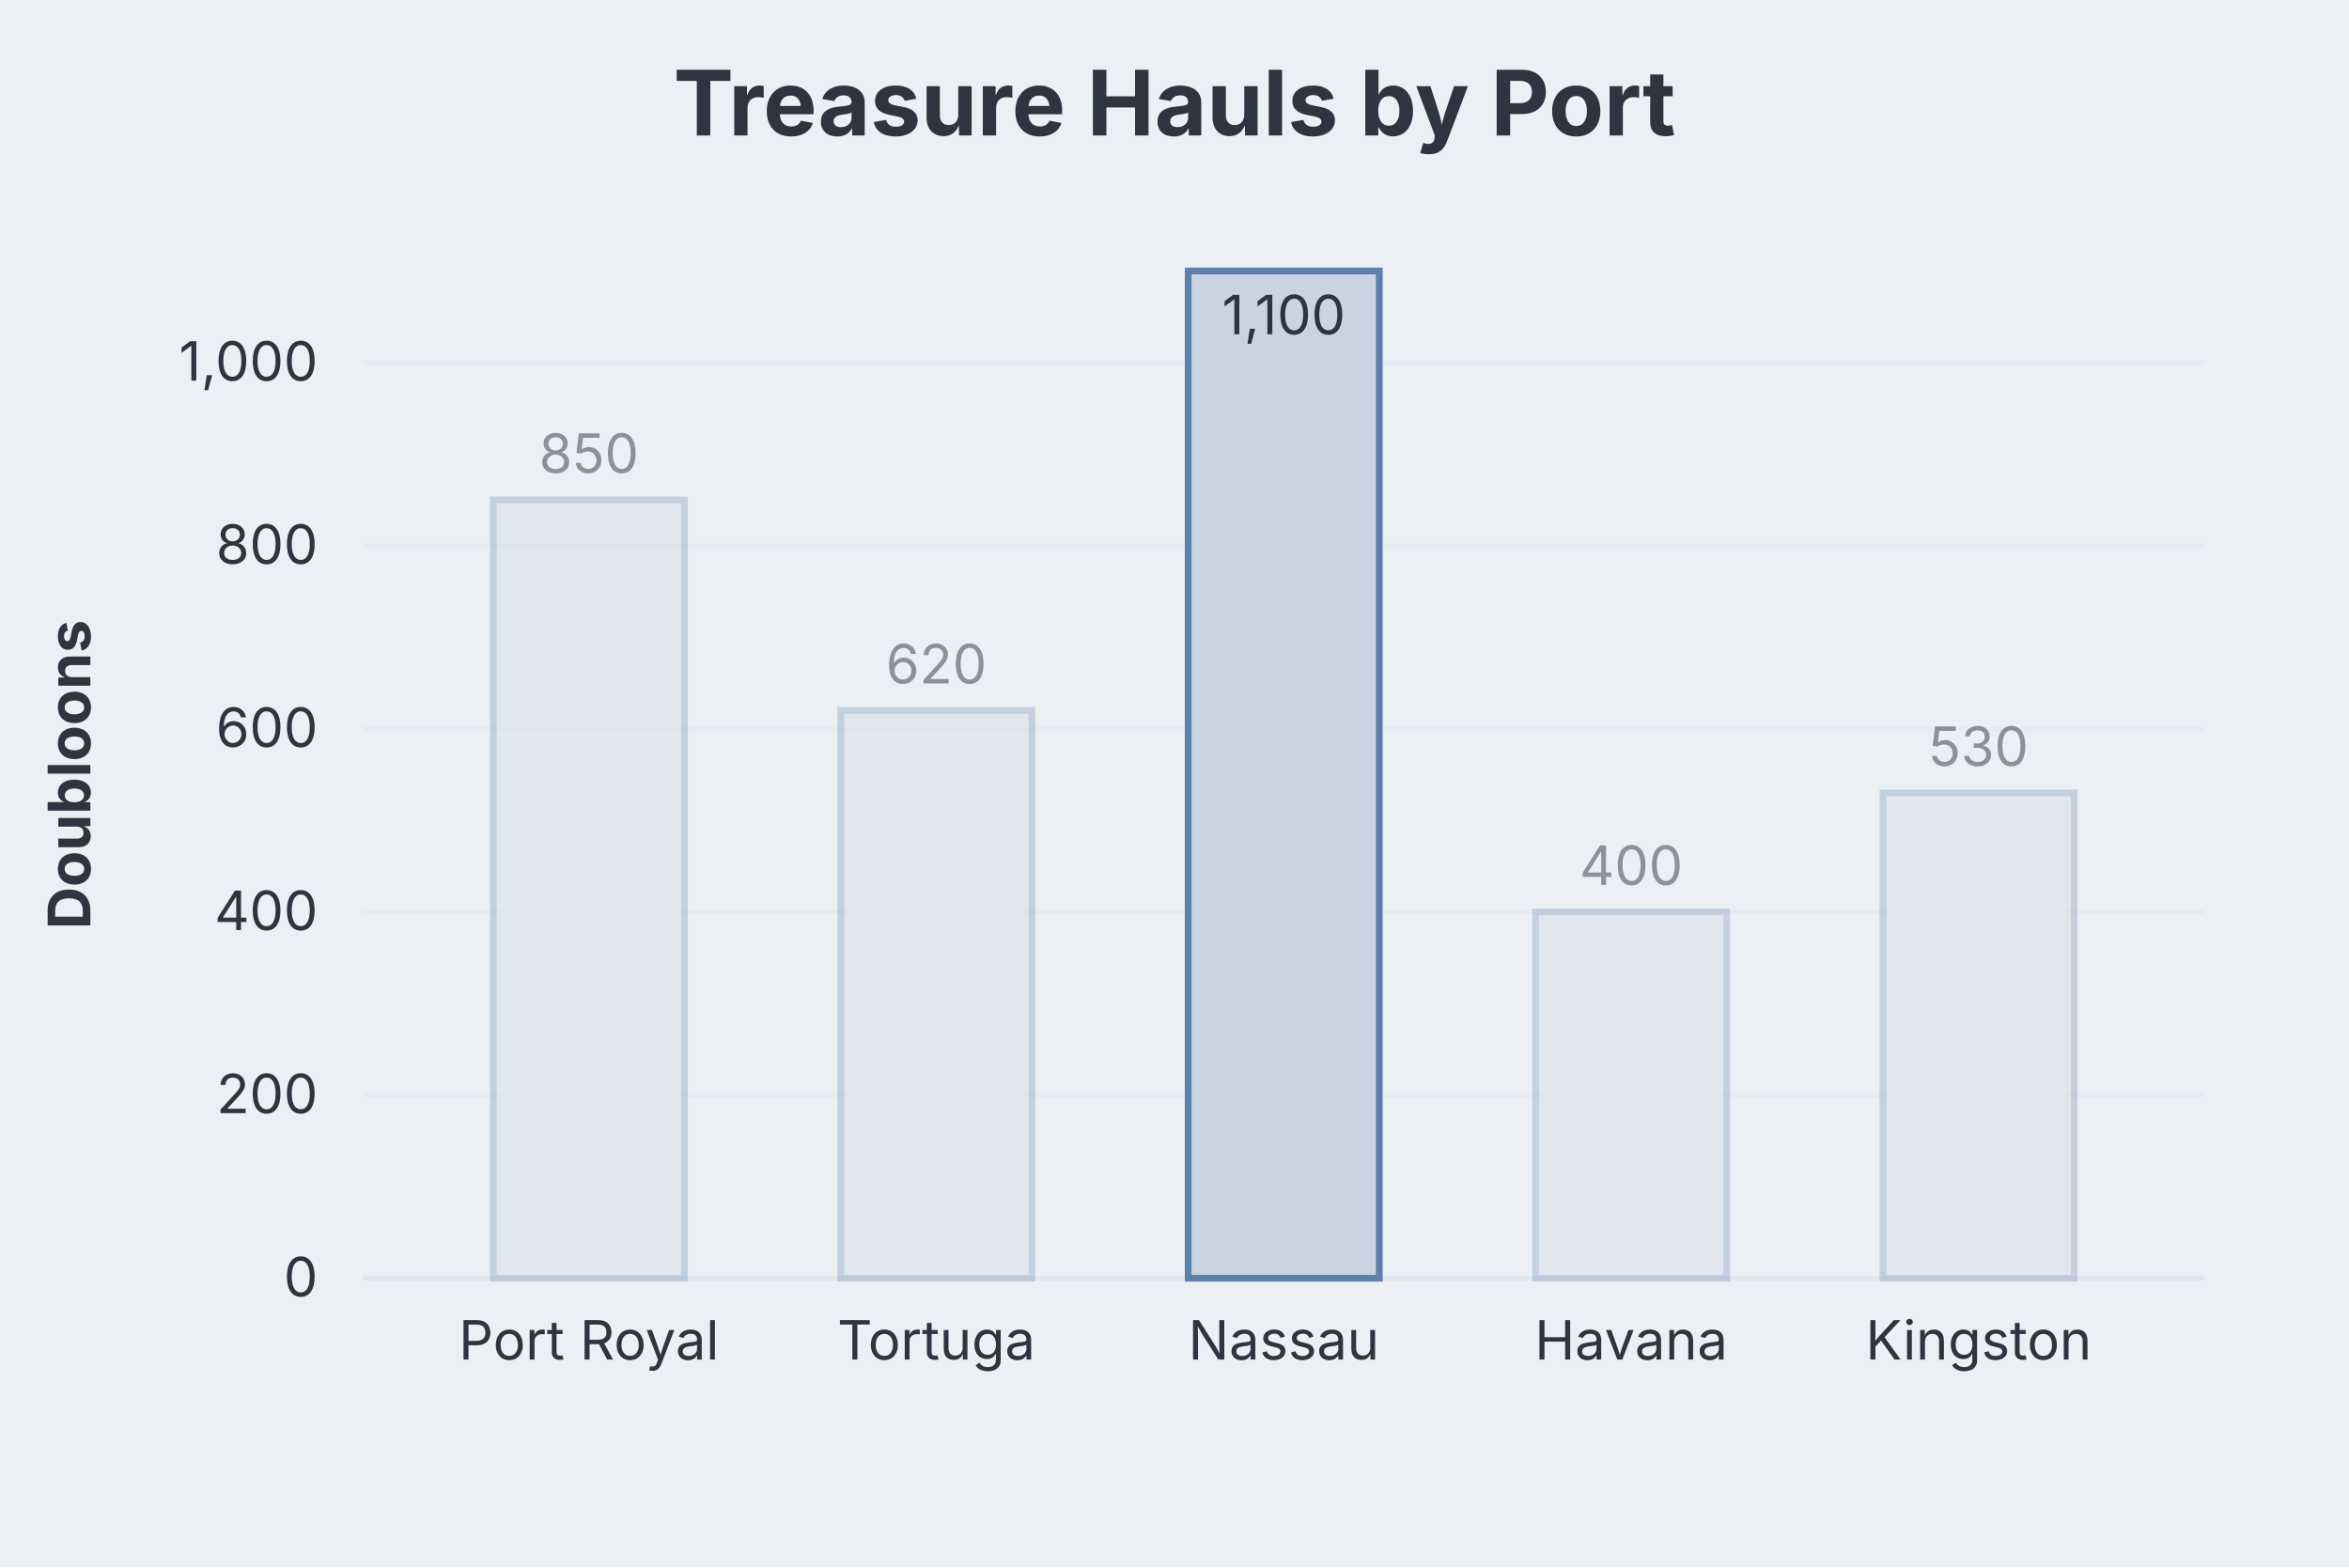
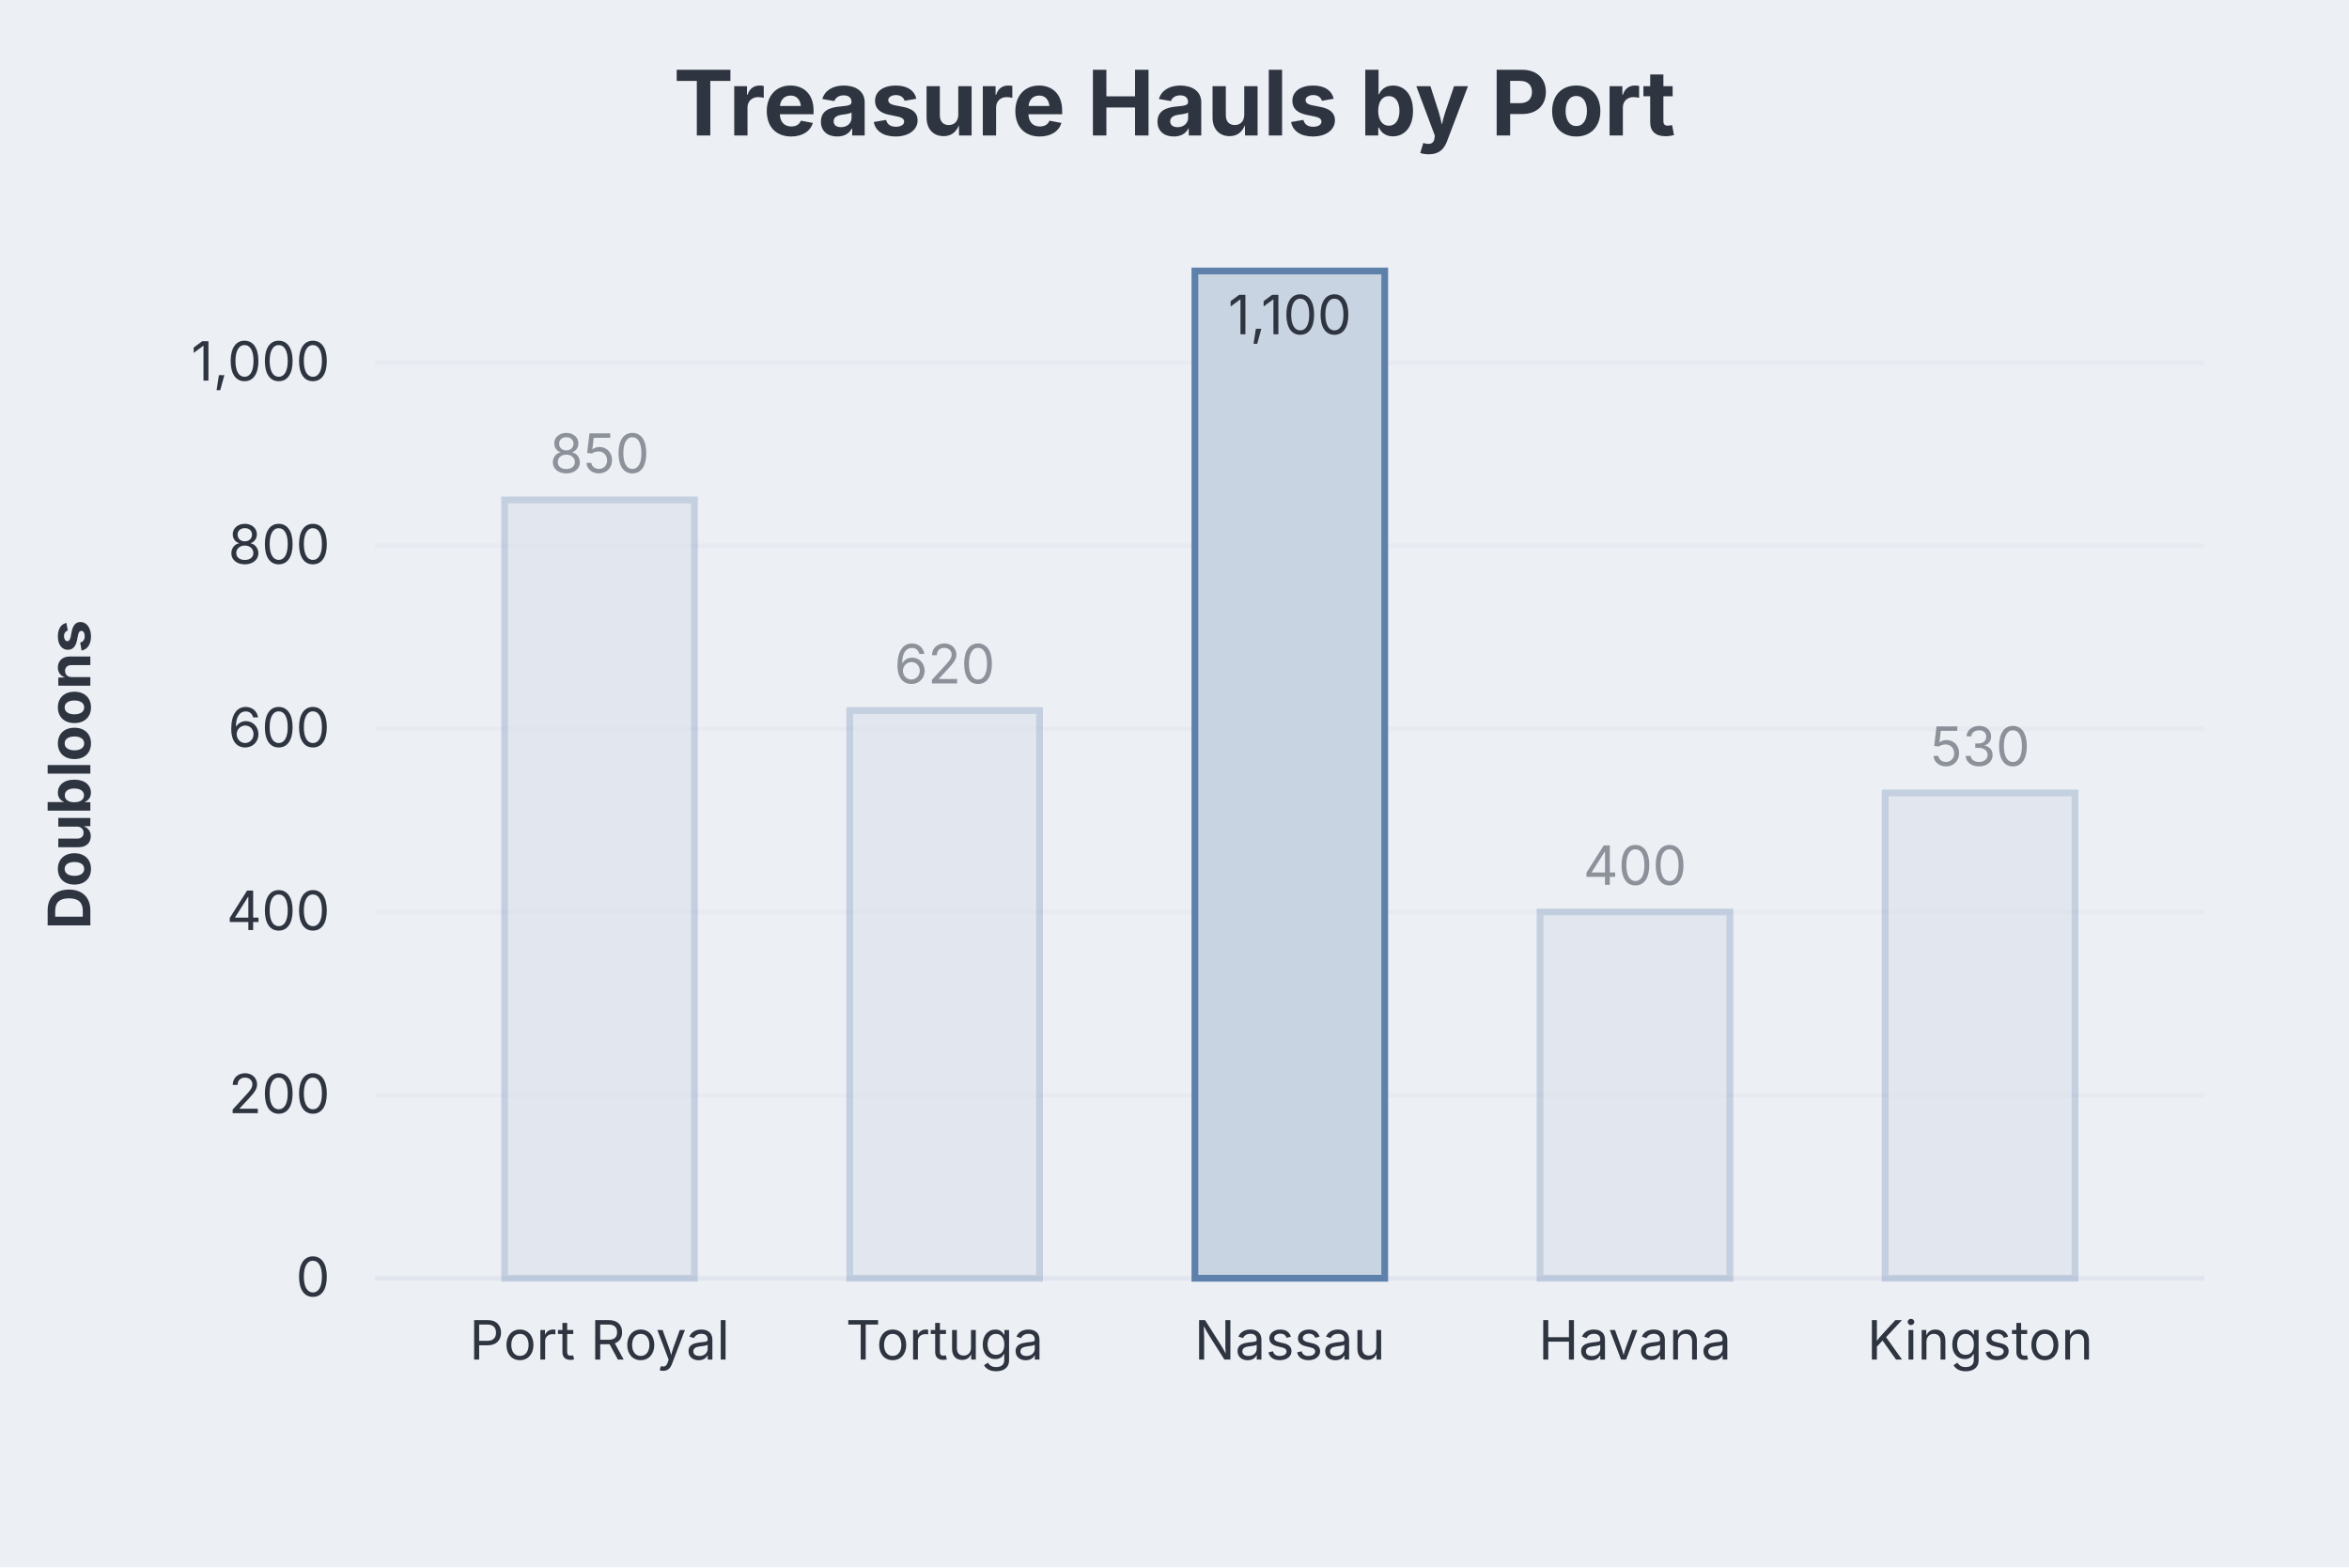
<svg xmlns="http://www.w3.org/2000/svg" aria-describedby="dgmo-desc-ce6f66a0" role="img" aria-label="Treasure Hauls by Port — Bar diagram" width="520" height="347" viewBox="0 0 520 347" style="background: rgb(236, 239, 244); font-family: Inter, system-ui, Avenir, Helvetica, Arial, sans-serif;">
  <style>.dgmo-datum:hover{filter:saturate(1.4) brightness(1.06)}.dgmo-datum{transition:filter .12s ease, opacity .12s ease}@media (hover:hover){svg:has(.dgmo-datum[data-emph-key="Port Royal"]:hover) .dgmo-datum:not([data-emph-key="Port Royal"]){opacity:0.18}svg:has(.dgmo-datum[data-emph-key="Tortuga"]:hover) .dgmo-datum:not([data-emph-key="Tortuga"]){opacity:0.18}svg:has(.dgmo-datum[data-emph-key="Nassau"]:hover) .dgmo-datum:not([data-emph-key="Nassau"]){opacity:0.18}svg:has(.dgmo-datum[data-emph-key="Havana"]:hover) .dgmo-datum:not([data-emph-key="Havana"]){opacity:0.18}svg:has(.dgmo-datum[data-emph-key="Kingston"]:hover) .dgmo-datum:not([data-emph-key="Kingston"]){opacity:0.18}svg:has([data-legend-entry="port royal"]:hover) .dgmo-datum:not([data-emph-key="Port Royal"]){opacity:0.18}svg:has(.dgmo-datum[data-emph-key="Port Royal"]:hover):has([data-legend-entry="port royal"]) [data-legend-entry]:not([data-legend-entry="port royal"]){opacity:0.18}svg:has([data-legend-entry="tortuga"]:hover) .dgmo-datum:not([data-emph-key="Tortuga"]){opacity:0.18}svg:has(.dgmo-datum[data-emph-key="Tortuga"]:hover):has([data-legend-entry="tortuga"]) [data-legend-entry]:not([data-legend-entry="tortuga"]){opacity:0.18}svg:has([data-legend-entry="nassau"]:hover) .dgmo-datum:not([data-emph-key="Nassau"]){opacity:0.18}svg:has(.dgmo-datum[data-emph-key="Nassau"]:hover):has([data-legend-entry="nassau"]) [data-legend-entry]:not([data-legend-entry="nassau"]){opacity:0.18}svg:has([data-legend-entry="havana"]:hover) .dgmo-datum:not([data-emph-key="Havana"]){opacity:0.18}svg:has(.dgmo-datum[data-emph-key="Havana"]:hover):has([data-legend-entry="havana"]) [data-legend-entry]:not([data-legend-entry="havana"]){opacity:0.18}svg:has([data-legend-entry="kingston"]:hover) .dgmo-datum:not([data-emph-key="Kingston"]){opacity:0.18}svg:has(.dgmo-datum[data-emph-key="Kingston"]:hover):has([data-legend-entry="kingston"]) [data-legend-entry]:not([data-legend-entry="kingston"]){opacity:0.18}}</style>
  <rect class="dgmo-canvas-bg" x="0" y="0" width="520" height="347" fill="#eceff4" />
  <text class="chart-title" x="260" y="30" text-anchor="middle" fill="#2e3440" font-size="20" font-weight="bold" style="cursor: default;" data-line-number="1">Treasure Hauls by Port</text>
-   <line x1="80.368" x2="488" y1="283" y2="283" stroke="#d8dee9" stroke-opacity="0.6" />
-   <text x="70.368" y="287" text-anchor="end" fill="#2e3440" font-size="12" font-family="Inter, system-ui, Avenir, Helvetica, Arial, sans-serif">0</text>
-   <line x1="80.368" x2="488" y1="242.455" y2="242.455" stroke="#d8dee9" stroke-opacity="0.25" />
-   <text x="70.368" y="246.455" text-anchor="end" fill="#2e3440" font-size="12" font-family="Inter, system-ui, Avenir, Helvetica, Arial, sans-serif">200</text>
-   <line x1="80.368" x2="488" y1="201.909" y2="201.909" stroke="#d8dee9" stroke-opacity="0.25" />
-   <text x="70.368" y="205.909" text-anchor="end" fill="#2e3440" font-size="12" font-family="Inter, system-ui, Avenir, Helvetica, Arial, sans-serif">400</text>
-   <line x1="80.368" x2="488" y1="161.364" y2="161.364" stroke="#d8dee9" stroke-opacity="0.25" />
-   <text x="70.368" y="165.364" text-anchor="end" fill="#2e3440" font-size="12" font-family="Inter, system-ui, Avenir, Helvetica, Arial, sans-serif">600</text>
-   <line x1="80.368" x2="488" y1="120.818" y2="120.818" stroke="#d8dee9" stroke-opacity="0.25" />
-   <text x="70.368" y="124.818" text-anchor="end" fill="#2e3440" font-size="12" font-family="Inter, system-ui, Avenir, Helvetica, Arial, sans-serif">800</text>
-   <line x1="80.368" x2="488" y1="80.273" y2="80.273" stroke="#d8dee9" stroke-opacity="0.25" />
-   <text x="70.368" y="84.273" text-anchor="end" fill="#2e3440" font-size="12" font-family="Inter, system-ui, Avenir, Helvetica, Arial, sans-serif">1,000</text>
-   <text class="dgmo-tick" fill="#2e3440" font-size="12" font-family="Inter, system-ui, Avenir, Helvetica, Arial, sans-serif" x="130.361" y="301" text-anchor="middle">Port Royal</text>
-   <text class="dgmo-tick" fill="#2e3440" font-size="12" font-family="Inter, system-ui, Avenir, Helvetica, Arial, sans-serif" x="207.272" y="301" text-anchor="middle">Tortuga</text>
-   <text class="dgmo-tick" fill="#2e3440" font-size="12" font-family="Inter, system-ui, Avenir, Helvetica, Arial, sans-serif" x="284.184" y="301" text-anchor="middle">Nassau</text>
-   <text class="dgmo-tick" fill="#2e3440" font-size="12" font-family="Inter, system-ui, Avenir, Helvetica, Arial, sans-serif" x="361.096" y="301" text-anchor="middle">Havana</text>
-   <text class="dgmo-tick" fill="#2e3440" font-size="12" font-family="Inter, system-ui, Avenir, Helvetica, Arial, sans-serif" x="438.007" y="301" text-anchor="middle">Kingston</text>
-   <rect x="109.21" y="110.682" width="42.301" height="172.318" fill="#c9d4e2" stroke="#5e81ac" stroke-width="1.5" opacity="0.28" class="dgmo-datum" data-line-number="5" data-emph-key="Port Royal" data-name="Port Royal" data-value="850" data-color="#5e81ac" />
-   <text x="130.361" y="104.682" text-anchor="middle" fill="#2e3440" font-size="12" font-family="Inter, system-ui, Avenir, Helvetica, Arial, sans-serif" opacity="0.5">850</text>
-   <rect x="186.122" y="157.309" width="42.301" height="125.691" fill="#c9d4e2" stroke="#5e81ac" stroke-width="1.5" opacity="0.28" class="dgmo-datum" data-line-number="6" data-emph-key="Tortuga" data-name="Tortuga" data-value="620" data-color="#5e81ac" />
-   <text x="207.272" y="151.309" text-anchor="middle" fill="#2e3440" font-size="12" font-family="Inter, system-ui, Avenir, Helvetica, Arial, sans-serif" opacity="0.5">620</text>
-   <rect x="263.033" y="60" width="42.301" height="223" fill="#c9d4e2" stroke="#5e81ac" stroke-width="1.5" class="dgmo-datum" data-line-number="7" data-emph-key="Nassau" data-name="Nassau" data-value="1100" data-color="#5e81ac" />
-   <text x="284.184" y="74" text-anchor="middle" fill="#2e3440" font-size="12" font-family="Inter, system-ui, Avenir, Helvetica, Arial, sans-serif">1,100</text>
-   <rect x="339.945" y="201.909" width="42.301" height="81.091" fill="#c9d4e2" stroke="#5e81ac" stroke-width="1.5" opacity="0.28" class="dgmo-datum" data-line-number="8" data-emph-key="Havana" data-name="Havana" data-value="400" data-color="#5e81ac" />
-   <text x="361.096" y="195.909" text-anchor="middle" fill="#2e3440" font-size="12" font-family="Inter, system-ui, Avenir, Helvetica, Arial, sans-serif" opacity="0.5">400</text>
-   <rect x="416.857" y="175.555" width="42.301" height="107.445" fill="#c9d4e2" stroke="#5e81ac" stroke-width="1.5" opacity="0.28" class="dgmo-datum" data-line-number="9" data-emph-key="Kingston" data-name="Kingston" data-value="530" data-color="#5e81ac" />
-   <text x="438.007" y="169.555" text-anchor="middle" fill="#2e3440" font-size="12" font-family="Inter, system-ui, Avenir, Helvetica, Arial, sans-serif" opacity="0.5">530</text>
+   <line x1="83.056" x2="488" y1="283" y2="283" stroke="#d8dee9" stroke-opacity="0.6" />
+   <text x="73.056" y="287" text-anchor="end" fill="#2e3440" font-size="12" font-family="Inter, system-ui, Avenir, Helvetica, Arial, sans-serif">0</text>
+   <line x1="83.056" x2="488" y1="242.455" y2="242.455" stroke="#d8dee9" stroke-opacity="0.25" />
+   <text x="73.056" y="246.455" text-anchor="end" fill="#2e3440" font-size="12" font-family="Inter, system-ui, Avenir, Helvetica, Arial, sans-serif">200</text>
+   <line x1="83.056" x2="488" y1="201.909" y2="201.909" stroke="#d8dee9" stroke-opacity="0.25" />
+   <text x="73.056" y="205.909" text-anchor="end" fill="#2e3440" font-size="12" font-family="Inter, system-ui, Avenir, Helvetica, Arial, sans-serif">400</text>
+   <line x1="83.056" x2="488" y1="161.364" y2="161.364" stroke="#d8dee9" stroke-opacity="0.25" />
+   <text x="73.056" y="165.364" text-anchor="end" fill="#2e3440" font-size="12" font-family="Inter, system-ui, Avenir, Helvetica, Arial, sans-serif">600</text>
+   <line x1="83.056" x2="488" y1="120.818" y2="120.818" stroke="#d8dee9" stroke-opacity="0.25" />
+   <text x="73.056" y="124.818" text-anchor="end" fill="#2e3440" font-size="12" font-family="Inter, system-ui, Avenir, Helvetica, Arial, sans-serif">800</text>
+   <line x1="83.056" x2="488" y1="80.273" y2="80.273" stroke="#d8dee9" stroke-opacity="0.25" />
+   <text x="73.056" y="84.273" text-anchor="end" fill="#2e3440" font-size="12" font-family="Inter, system-ui, Avenir, Helvetica, Arial, sans-serif">1,000</text>
+   <text class="dgmo-tick" fill="#2e3440" font-size="12" font-family="Inter, system-ui, Avenir, Helvetica, Arial, sans-serif" x="132.719" y="301" text-anchor="middle">Port Royal</text>
+   <text class="dgmo-tick" fill="#2e3440" font-size="12" font-family="Inter, system-ui, Avenir, Helvetica, Arial, sans-serif" x="209.123" y="301" text-anchor="middle">Tortuga</text>
+   <text class="dgmo-tick" fill="#2e3440" font-size="12" font-family="Inter, system-ui, Avenir, Helvetica, Arial, sans-serif" x="285.528" y="301" text-anchor="middle">Nassau</text>
+   <text class="dgmo-tick" fill="#2e3440" font-size="12" font-family="Inter, system-ui, Avenir, Helvetica, Arial, sans-serif" x="361.933" y="301" text-anchor="middle">Havana</text>
+   <text class="dgmo-tick" fill="#2e3440" font-size="12" font-family="Inter, system-ui, Avenir, Helvetica, Arial, sans-serif" x="438.337" y="301" text-anchor="middle">Kingston</text>
+   <rect x="111.708" y="110.682" width="42.022" height="172.318" fill="#c9d4e2" stroke="#5e81ac" stroke-width="1.5" opacity="0.28" class="dgmo-datum" data-line-number="5" data-emph-key="Port Royal" data-name="Port Royal" data-value="850" data-color="#5e81ac" />
+   <text x="132.719" y="104.682" text-anchor="middle" fill="#2e3440" font-size="12" font-family="Inter, system-ui, Avenir, Helvetica, Arial, sans-serif" opacity="0.5">850</text>
+   <rect x="188.112" y="157.309" width="42.022" height="125.691" fill="#c9d4e2" stroke="#5e81ac" stroke-width="1.5" opacity="0.28" class="dgmo-datum" data-line-number="6" data-emph-key="Tortuga" data-name="Tortuga" data-value="620" data-color="#5e81ac" />
+   <text x="209.123" y="151.309" text-anchor="middle" fill="#2e3440" font-size="12" font-family="Inter, system-ui, Avenir, Helvetica, Arial, sans-serif" opacity="0.5">620</text>
+   <rect x="264.517" y="60" width="42.022" height="223" fill="#c9d4e2" stroke="#5e81ac" stroke-width="1.5" class="dgmo-datum" data-line-number="7" data-emph-key="Nassau" data-name="Nassau" data-value="1100" data-color="#5e81ac" />
+   <text x="285.528" y="74" text-anchor="middle" fill="#2e3440" font-size="12" font-family="Inter, system-ui, Avenir, Helvetica, Arial, sans-serif">1,100</text>
+   <rect x="340.921" y="201.909" width="42.022" height="81.091" fill="#c9d4e2" stroke="#5e81ac" stroke-width="1.5" opacity="0.28" class="dgmo-datum" data-line-number="8" data-emph-key="Havana" data-name="Havana" data-value="400" data-color="#5e81ac" />
+   <text x="361.933" y="195.909" text-anchor="middle" fill="#2e3440" font-size="12" font-family="Inter, system-ui, Avenir, Helvetica, Arial, sans-serif" opacity="0.5">400</text>
+   <rect x="417.326" y="175.555" width="42.022" height="107.445" fill="#c9d4e2" stroke="#5e81ac" stroke-width="1.5" opacity="0.28" class="dgmo-datum" data-line-number="9" data-emph-key="Kingston" data-name="Kingston" data-value="530" data-color="#5e81ac" />
+   <text x="438.337" y="169.555" text-anchor="middle" fill="#2e3440" font-size="12" font-family="Inter, system-ui, Avenir, Helvetica, Arial, sans-serif" opacity="0.5">530</text>
  <text transform="translate(20,171.5) rotate(-90)" text-anchor="middle" fill="#2e3440" font-size="13" font-family="Inter, system-ui, Avenir, Helvetica, Arial, sans-serif" font-weight="bold">Doubloons</text>
</svg>
